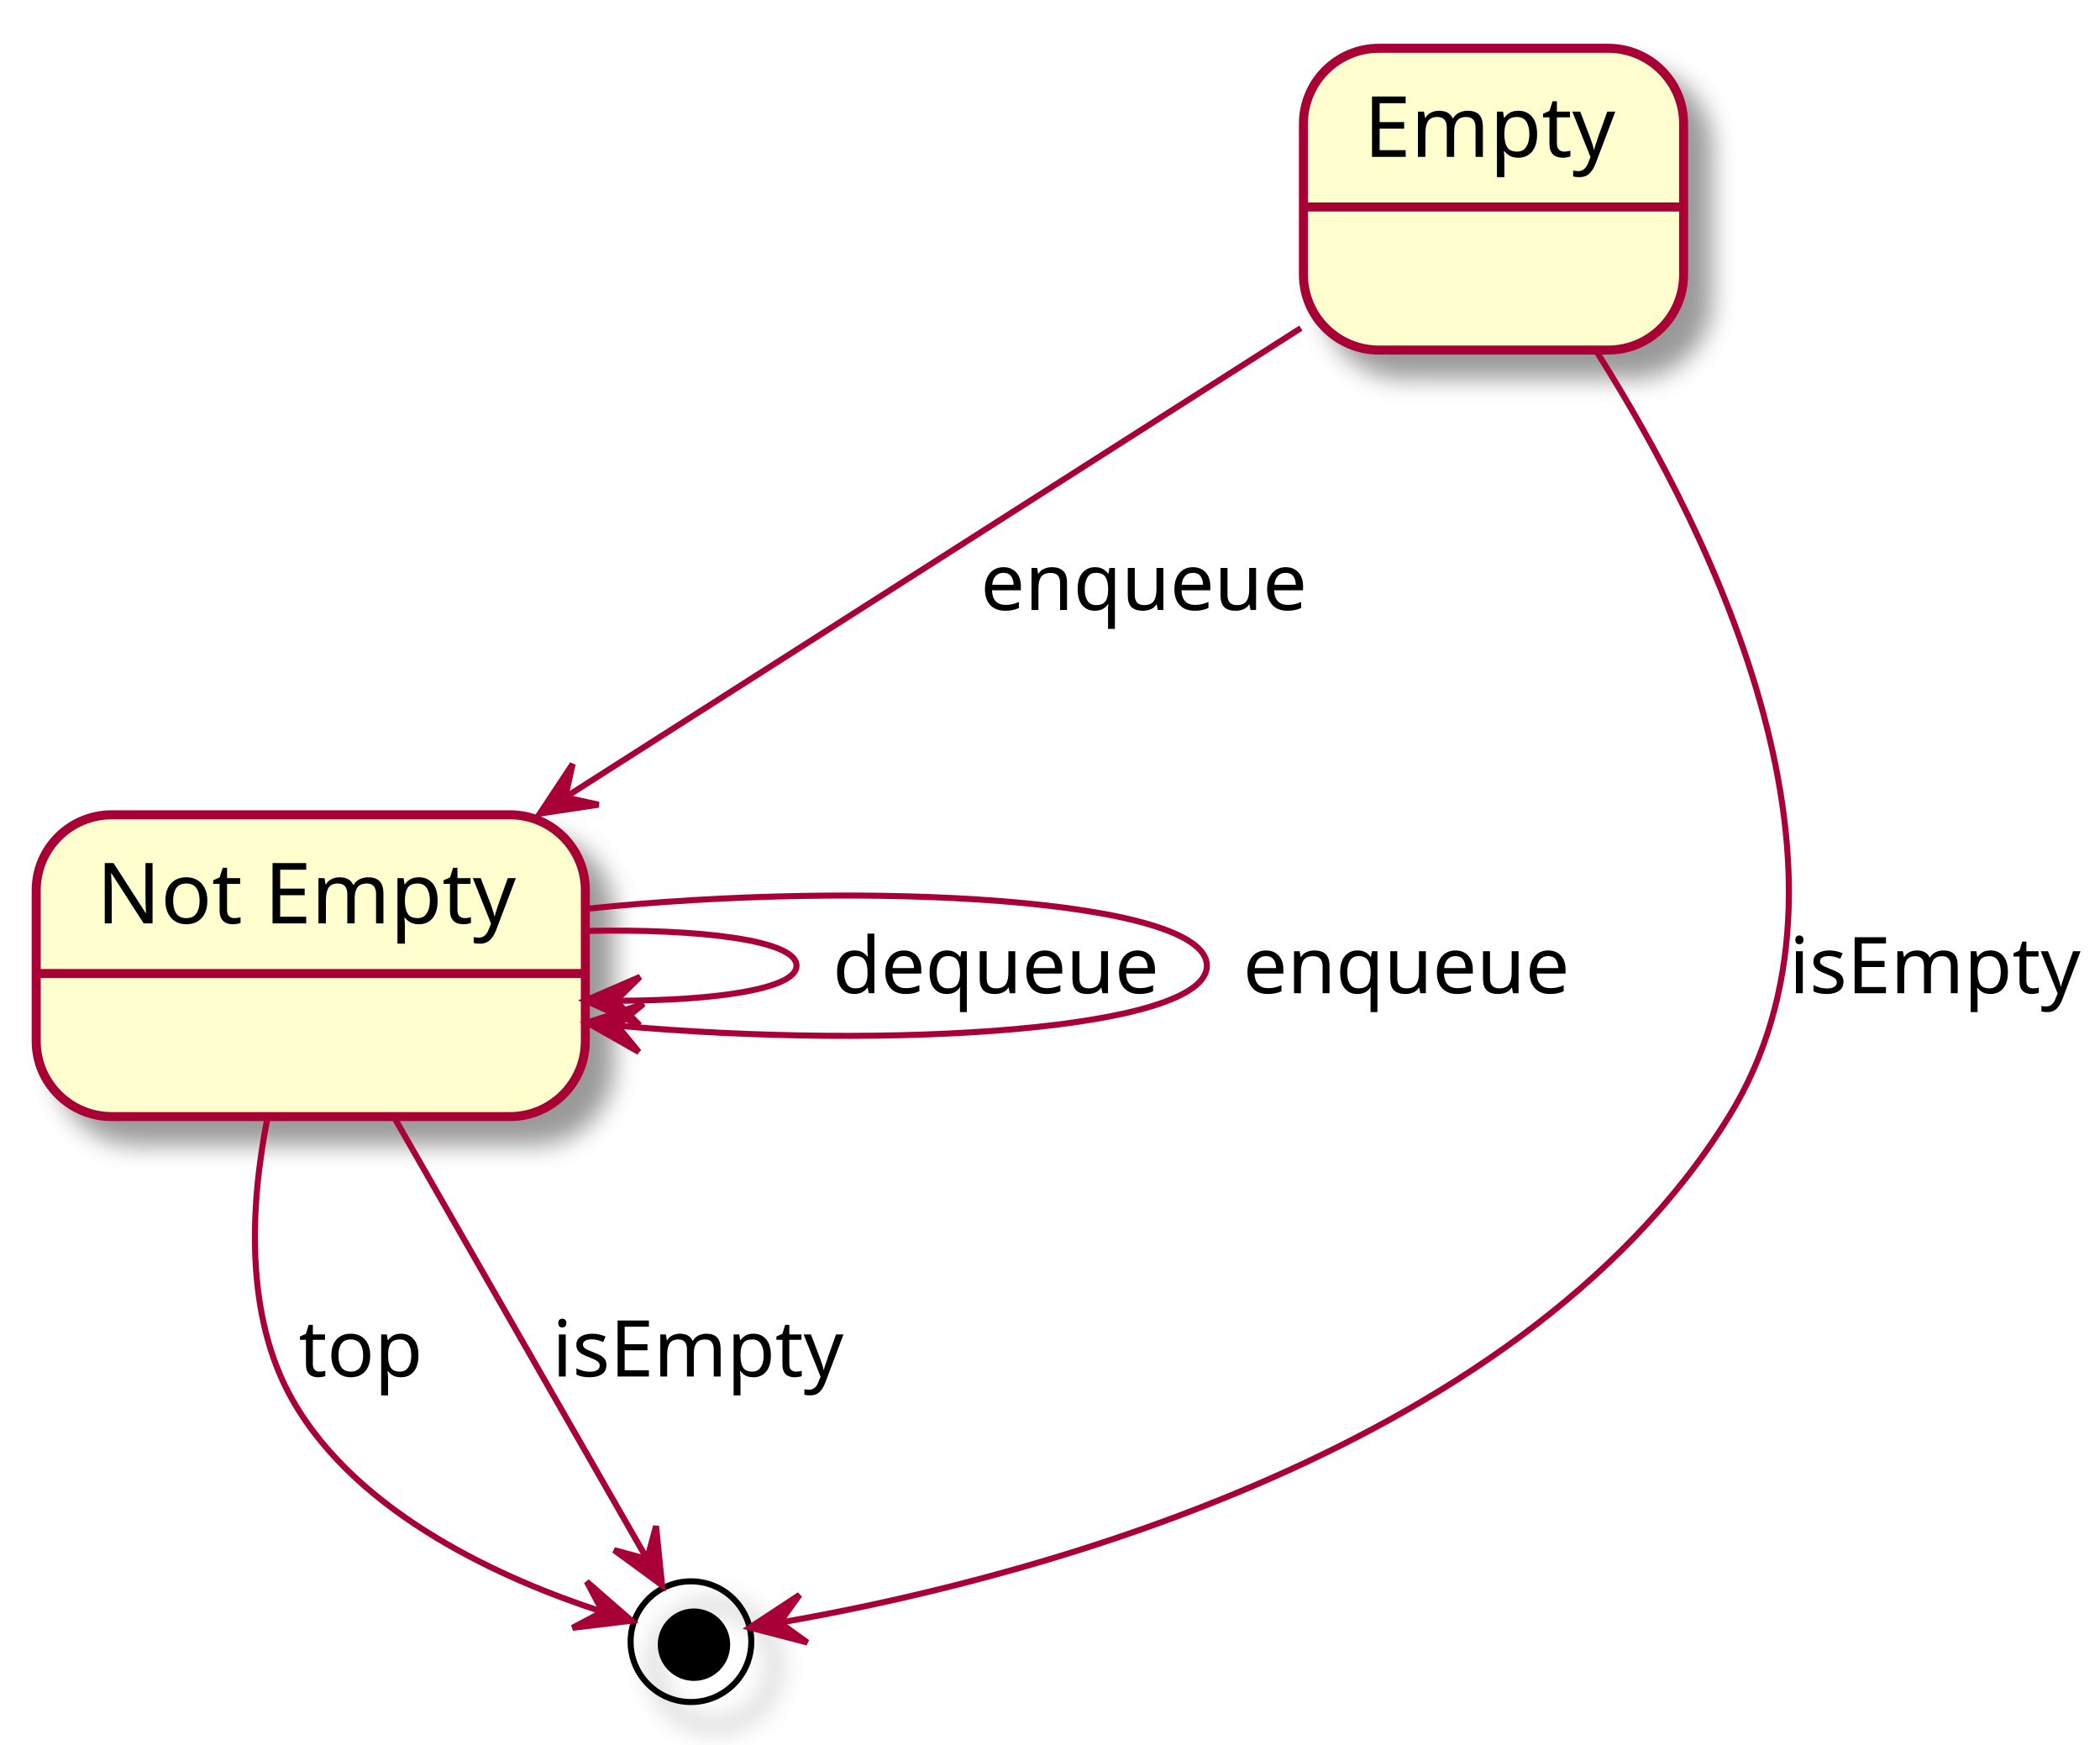
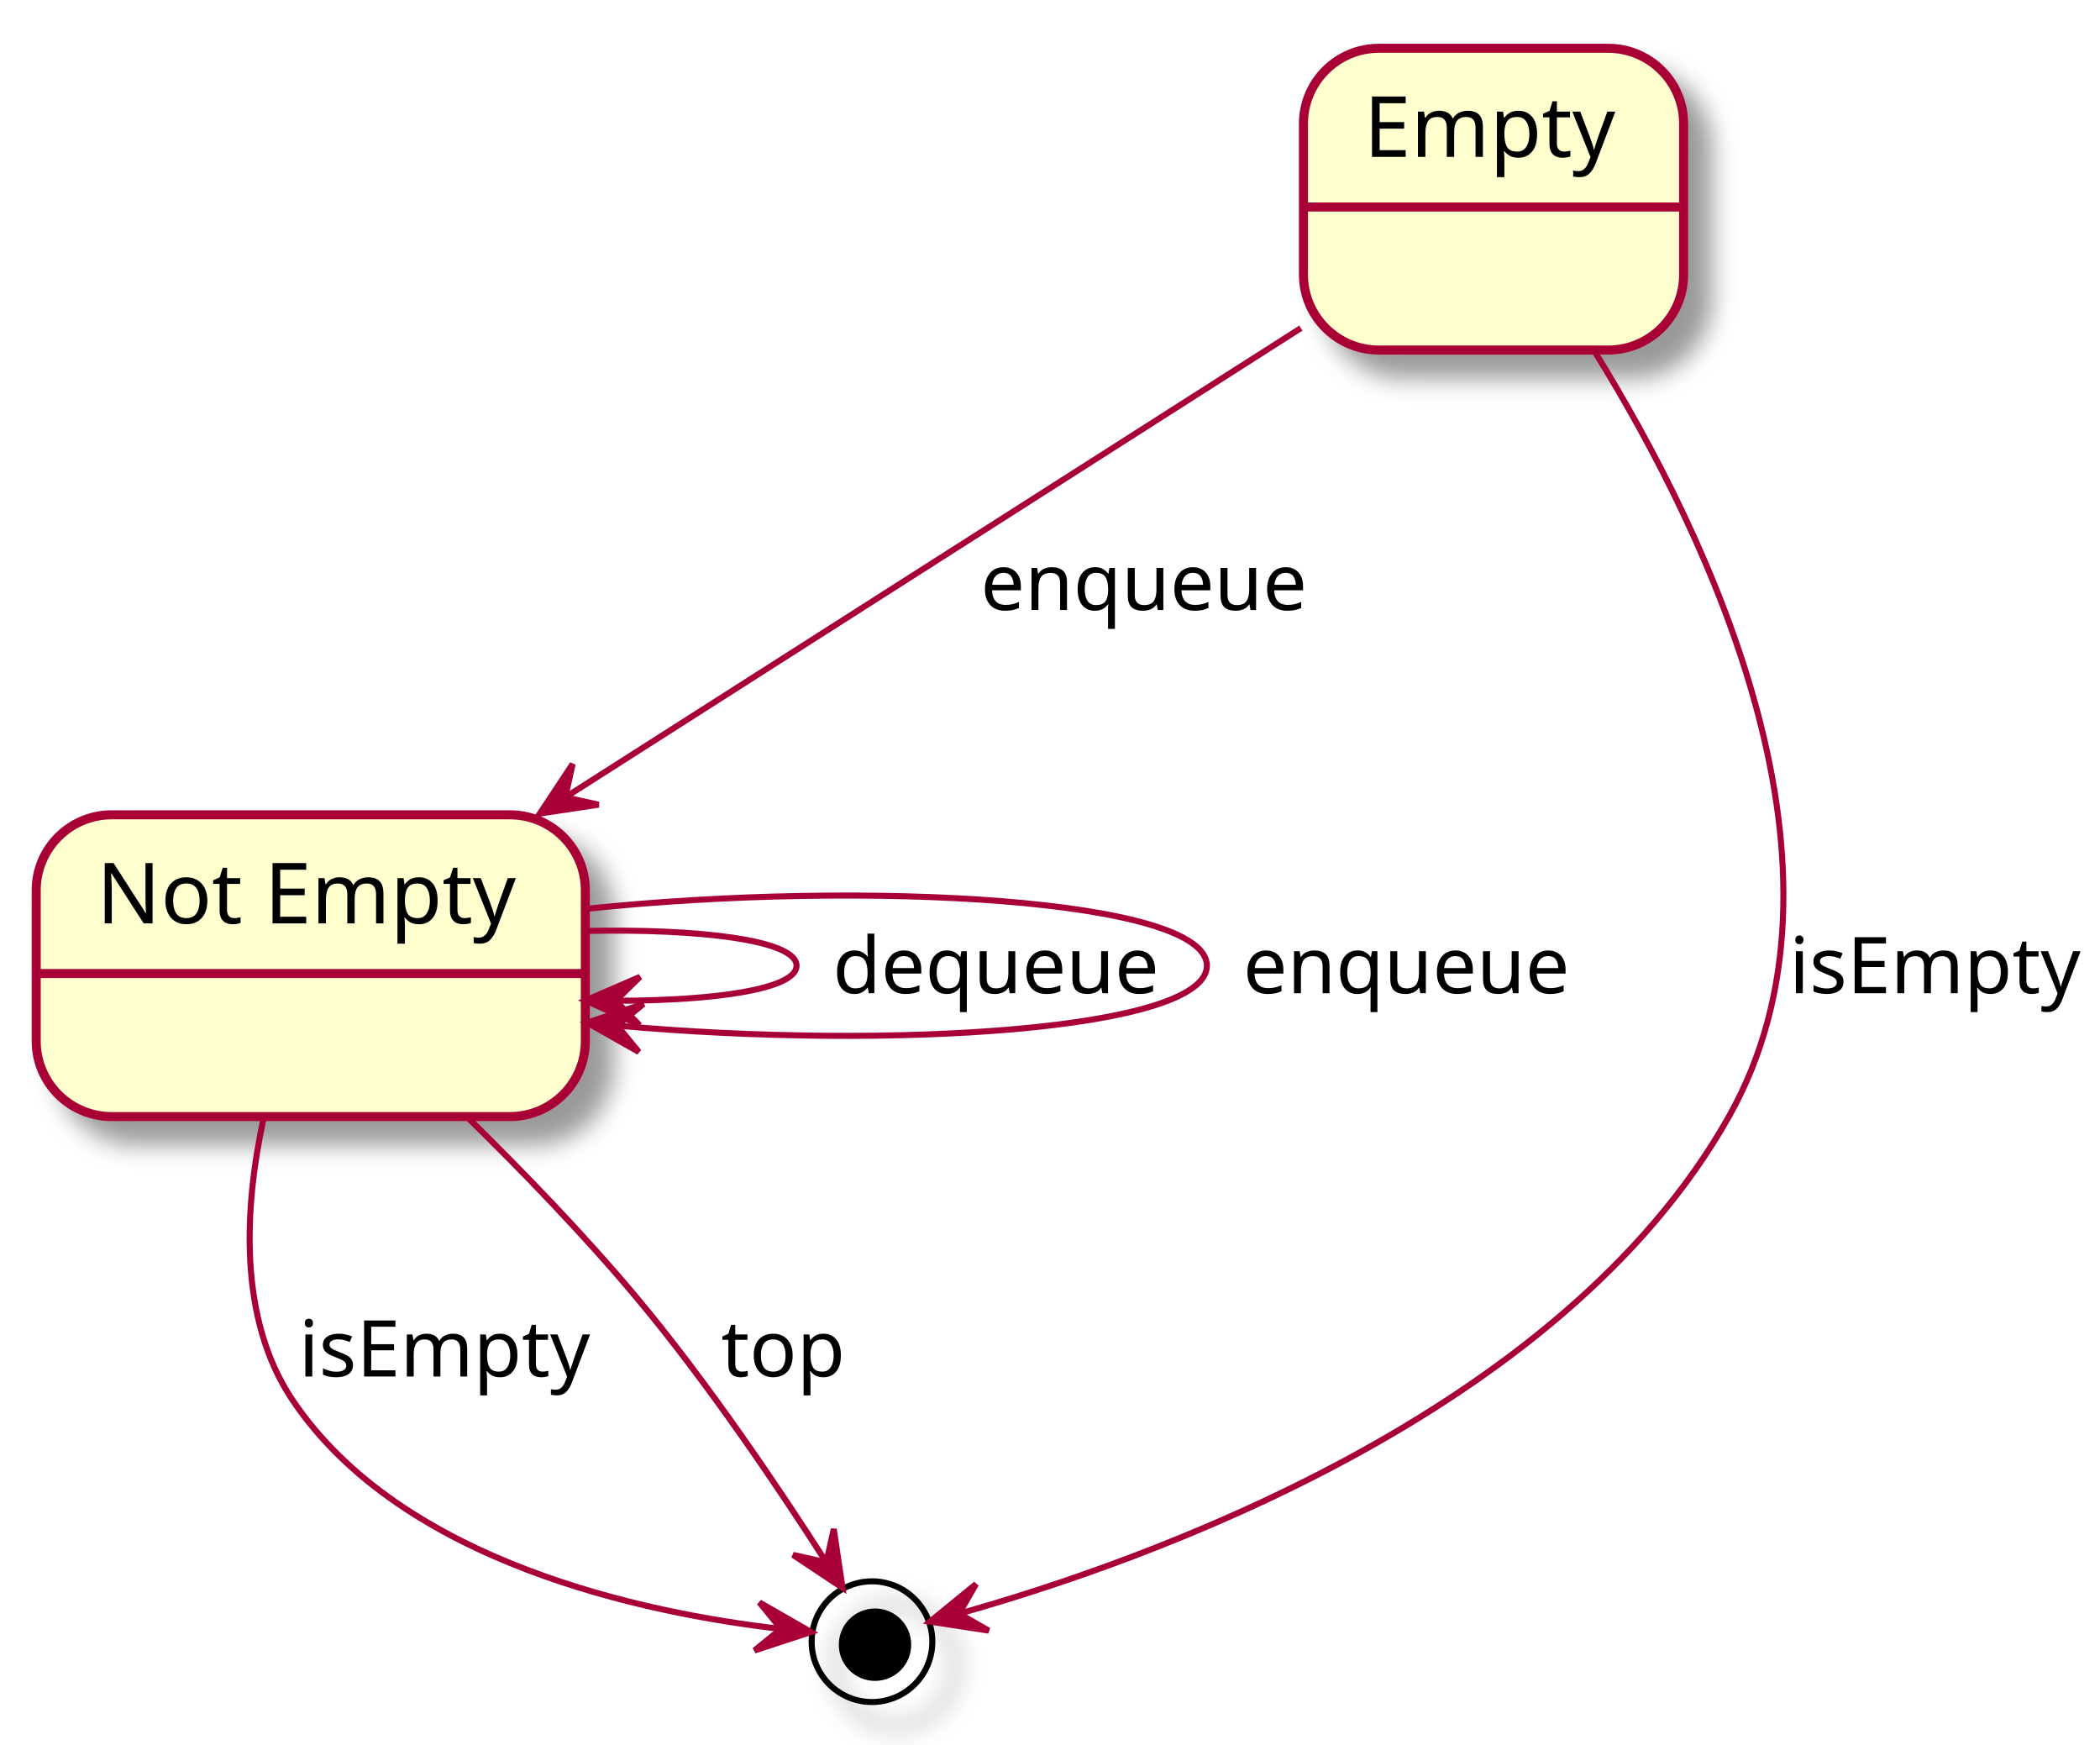
<svg xmlns="http://www.w3.org/2000/svg" contentScriptType="application/ecmascript" contentStyleType="text/css" height="289px" preserveAspectRatio="none" style="width:348px;height:289px;" version="1.1" viewBox="0 0 348 289" width="348px" zoomAndPan="magnify">
  <defs>
-     <filter height="300%" id="fucqbbs" width="300%" x="-1" y="-1">
+     <filter height="300%" id="f2ysm3j" width="300%" x="-1" y="-1">
      <feGaussianBlur result="blurOut" stdDeviation="2.0" />
      <feColorMatrix in="blurOut" result="blurOut2" type="matrix" values="0 0 0 0 0 0 0 0 0 0 0 0 0 0 0 0 0 0 .4 0" />
      <feOffset dx="4.0" dy="4.0" in="blurOut2" result="blurOut3" />
      <feBlend in="SourceGraphic" in2="blurOut3" mode="normal" />
    </filter>
  </defs>
  <g>
-     <rect fill="#FEFECE" filter="url(#fucqbbs)" height="50" rx="12.5" ry="12.5" style="stroke: #A80036; stroke-width: 1.5;" width="63" x="216" y="8" />
+     <rect fill="#FEFECE" filter="url(#f2ysm3j)" height="50" rx="12.5" ry="12.5" style="stroke: #A80036; stroke-width: 1.5;" width="63" x="216" y="8" />
    <line style="stroke: #A80036; stroke-width: 1.5;" x1="216" x2="279" y1="34.297" y2="34.297" />
    <text fill="#000000" font-family="sans-serif" font-size="14" lengthAdjust="spacingAndGlyphs" textLength="43" x="226" y="25.995">Empty</text>
-     <rect fill="#FEFECE" filter="url(#fucqbbs)" height="50" rx="12.5" ry="12.5" style="stroke: #A80036; stroke-width: 1.5;" width="91" x="6" y="135" />
+     <rect fill="#FEFECE" filter="url(#f2ysm3j)" height="50" rx="12.5" ry="12.5" style="stroke: #A80036; stroke-width: 1.5;" width="91" x="6" y="135" />
    <line style="stroke: #A80036; stroke-width: 1.5;" x1="6" x2="97" y1="161.297" y2="161.297" />
    <text fill="#000000" font-family="sans-serif" font-size="14" lengthAdjust="spacingAndGlyphs" textLength="71" x="16" y="152.995">Not Empty</text>
-     <ellipse cx="114.5" cy="272" fill="none" filter="url(#fucqbbs)" rx="10" ry="10" style="stroke: #000000; stroke-width: 1.0;" />
-     <ellipse cx="115" cy="272.5" fill="#000000" rx="6" ry="6" style="stroke: none; stroke-width: 1.0;" />
+     <ellipse cx="144.5" cy="272" fill="none" filter="url(#f2ysm3j)" rx="10" ry="10" style="stroke: #000000; stroke-width: 1.0;" />
+     <ellipse cx="145" cy="272.5" fill="#000000" rx="6" ry="6" style="stroke: none; stroke-width: 1.0;" />
    <path d="M215.573,54.362 C182.426,75.502 130.401,108.681 93.839,131.998 " fill="none" style="stroke: #A80036; stroke-width: 1.0;" />
    <polygon fill="#A80036" points="89.46,134.791,99.199,133.324,93.675,132.102,94.897,126.579,89.46,134.791" style="stroke: #A80036; stroke-width: 1.0;" />
    <text fill="#000000" font-family="sans-serif" font-size="13" lengthAdjust="spacingAndGlyphs" textLength="56" x="162.5" y="101.067">enqueue</text>
-     <path d="M264.564,58.218 C284.35,89.568 311.268,144.925 286.5,185 C251.013,242.419 164.294,262.784 129.403,268.809 " fill="none" style="stroke: #A80036; stroke-width: 1.0;" />
-     <polygon fill="#A80036" points="124.264,269.656,133.795,272.137,129.197,268.842,132.493,264.244,124.264,269.656" style="stroke: #A80036; stroke-width: 1.0;" />
+     <path d="M264.225,58.188 C283.45,89.264 309.561,144.074 286.5,185 C258.547,234.609 189.163,258.868 158.947,267.358 " fill="none" style="stroke: #A80036; stroke-width: 1.0;" />
+     <polygon fill="#A80036" points="154.111,268.675,163.846,270.168,158.935,267.361,161.743,262.45,154.111,268.675" style="stroke: #A80036; stroke-width: 1.0;" />
    <text fill="#000000" font-family="sans-serif" font-size="13" lengthAdjust="spacingAndGlyphs" textLength="51" x="296.5" y="164.567">isEmpty</text>
+     <path d="M43.67,185.327 C40.488,200.036 39.406,218.49 48.5,232 C66.651,258.965 107.004,267.294 129.176,269.861 " fill="none" style="stroke: #A80036; stroke-width: 1.0;" />
+     <polygon fill="#A80036" points="134.396,270.397,125.851,265.5,129.422,269.887,125.035,273.459,134.396,270.397" style="stroke: #A80036; stroke-width: 1.0;" />
+     <text fill="#000000" font-family="sans-serif" font-size="13" lengthAdjust="spacingAndGlyphs" textLength="51" x="49.5" y="228.067">isEmpty</text>
+     <path d="M77.464,185.123 C86.687,194.16 96.906,204.731 105.5,215 C117.449,229.277 129.423,247.127 136.89,258.784 " fill="none" style="stroke: #A80036; stroke-width: 1.0;" />
+     <polygon fill="#A80036" points="139.614,263.076,138.168,253.334,136.934,258.854,131.414,257.621,139.614,263.076" style="stroke: #A80036; stroke-width: 1.0;" />
+     <text fill="#000000" font-family="sans-serif" font-size="13" lengthAdjust="spacingAndGlyphs" textLength="21" x="119.5" y="228.067">top</text>
    <path d="M97.016,154.239 C115.95,153.841 132,155.762 132,160 C132,163.841 118.818,165.778 102.254,165.812 " fill="none" style="stroke: #A80036; stroke-width: 1.0;" />
    <polygon fill="#A80036" points="97.016,165.761,105.976,169.848,102.015,165.809,106.054,161.848,97.016,165.761" style="stroke: #A80036; stroke-width: 1.0;" />
    <text fill="#000000" font-family="sans-serif" font-size="13" lengthAdjust="spacingAndGlyphs" textLength="56" x="138" y="164.567">dequeue</text>
    <path d="M97.291,150.561 C143.482,145.743 200,148.89 200,160 C200,170.698 147.599,174.012 102.473,169.943 " fill="none" style="stroke: #A80036; stroke-width: 1.0;" />
    <polygon fill="#A80036" points="97.291,169.439,105.862,174.291,102.268,169.923,106.636,166.328,97.291,169.439" style="stroke: #A80036; stroke-width: 1.0;" />
    <text fill="#000000" font-family="sans-serif" font-size="13" lengthAdjust="spacingAndGlyphs" textLength="56" x="206" y="164.567">enqueue</text>
-     <path d="M44.323,185.212 C41.463,199.7 40.49,217.963 48.5,232 C59.404,251.11 83.748,261.802 99.626,266.979 " fill="none" style="stroke: #A80036; stroke-width: 1.0;" />
-     <polygon fill="#A80036" points="104.655,268.528,97.231,262.056,99.876,267.056,94.876,269.702,104.655,268.528" style="stroke: #A80036; stroke-width: 1.0;" />
-     <text fill="#000000" font-family="sans-serif" font-size="13" lengthAdjust="spacingAndGlyphs" textLength="21" x="49.5" y="228.067">top</text>
-     <path d="M65.326,185.14 C78.172,207.569 96.816,240.123 107.062,258.012 " fill="none" style="stroke: #A80036; stroke-width: 1.0;" />
-     <polygon fill="#A80036" points="109.717,262.649,108.716,252.851,107.232,258.31,101.773,256.827,109.717,262.649" style="stroke: #A80036; stroke-width: 1.0;" />
-     <text fill="#000000" font-family="sans-serif" font-size="13" lengthAdjust="spacingAndGlyphs" textLength="51" x="91.5" y="228.067">isEmpty</text>
  </g>
</svg>
